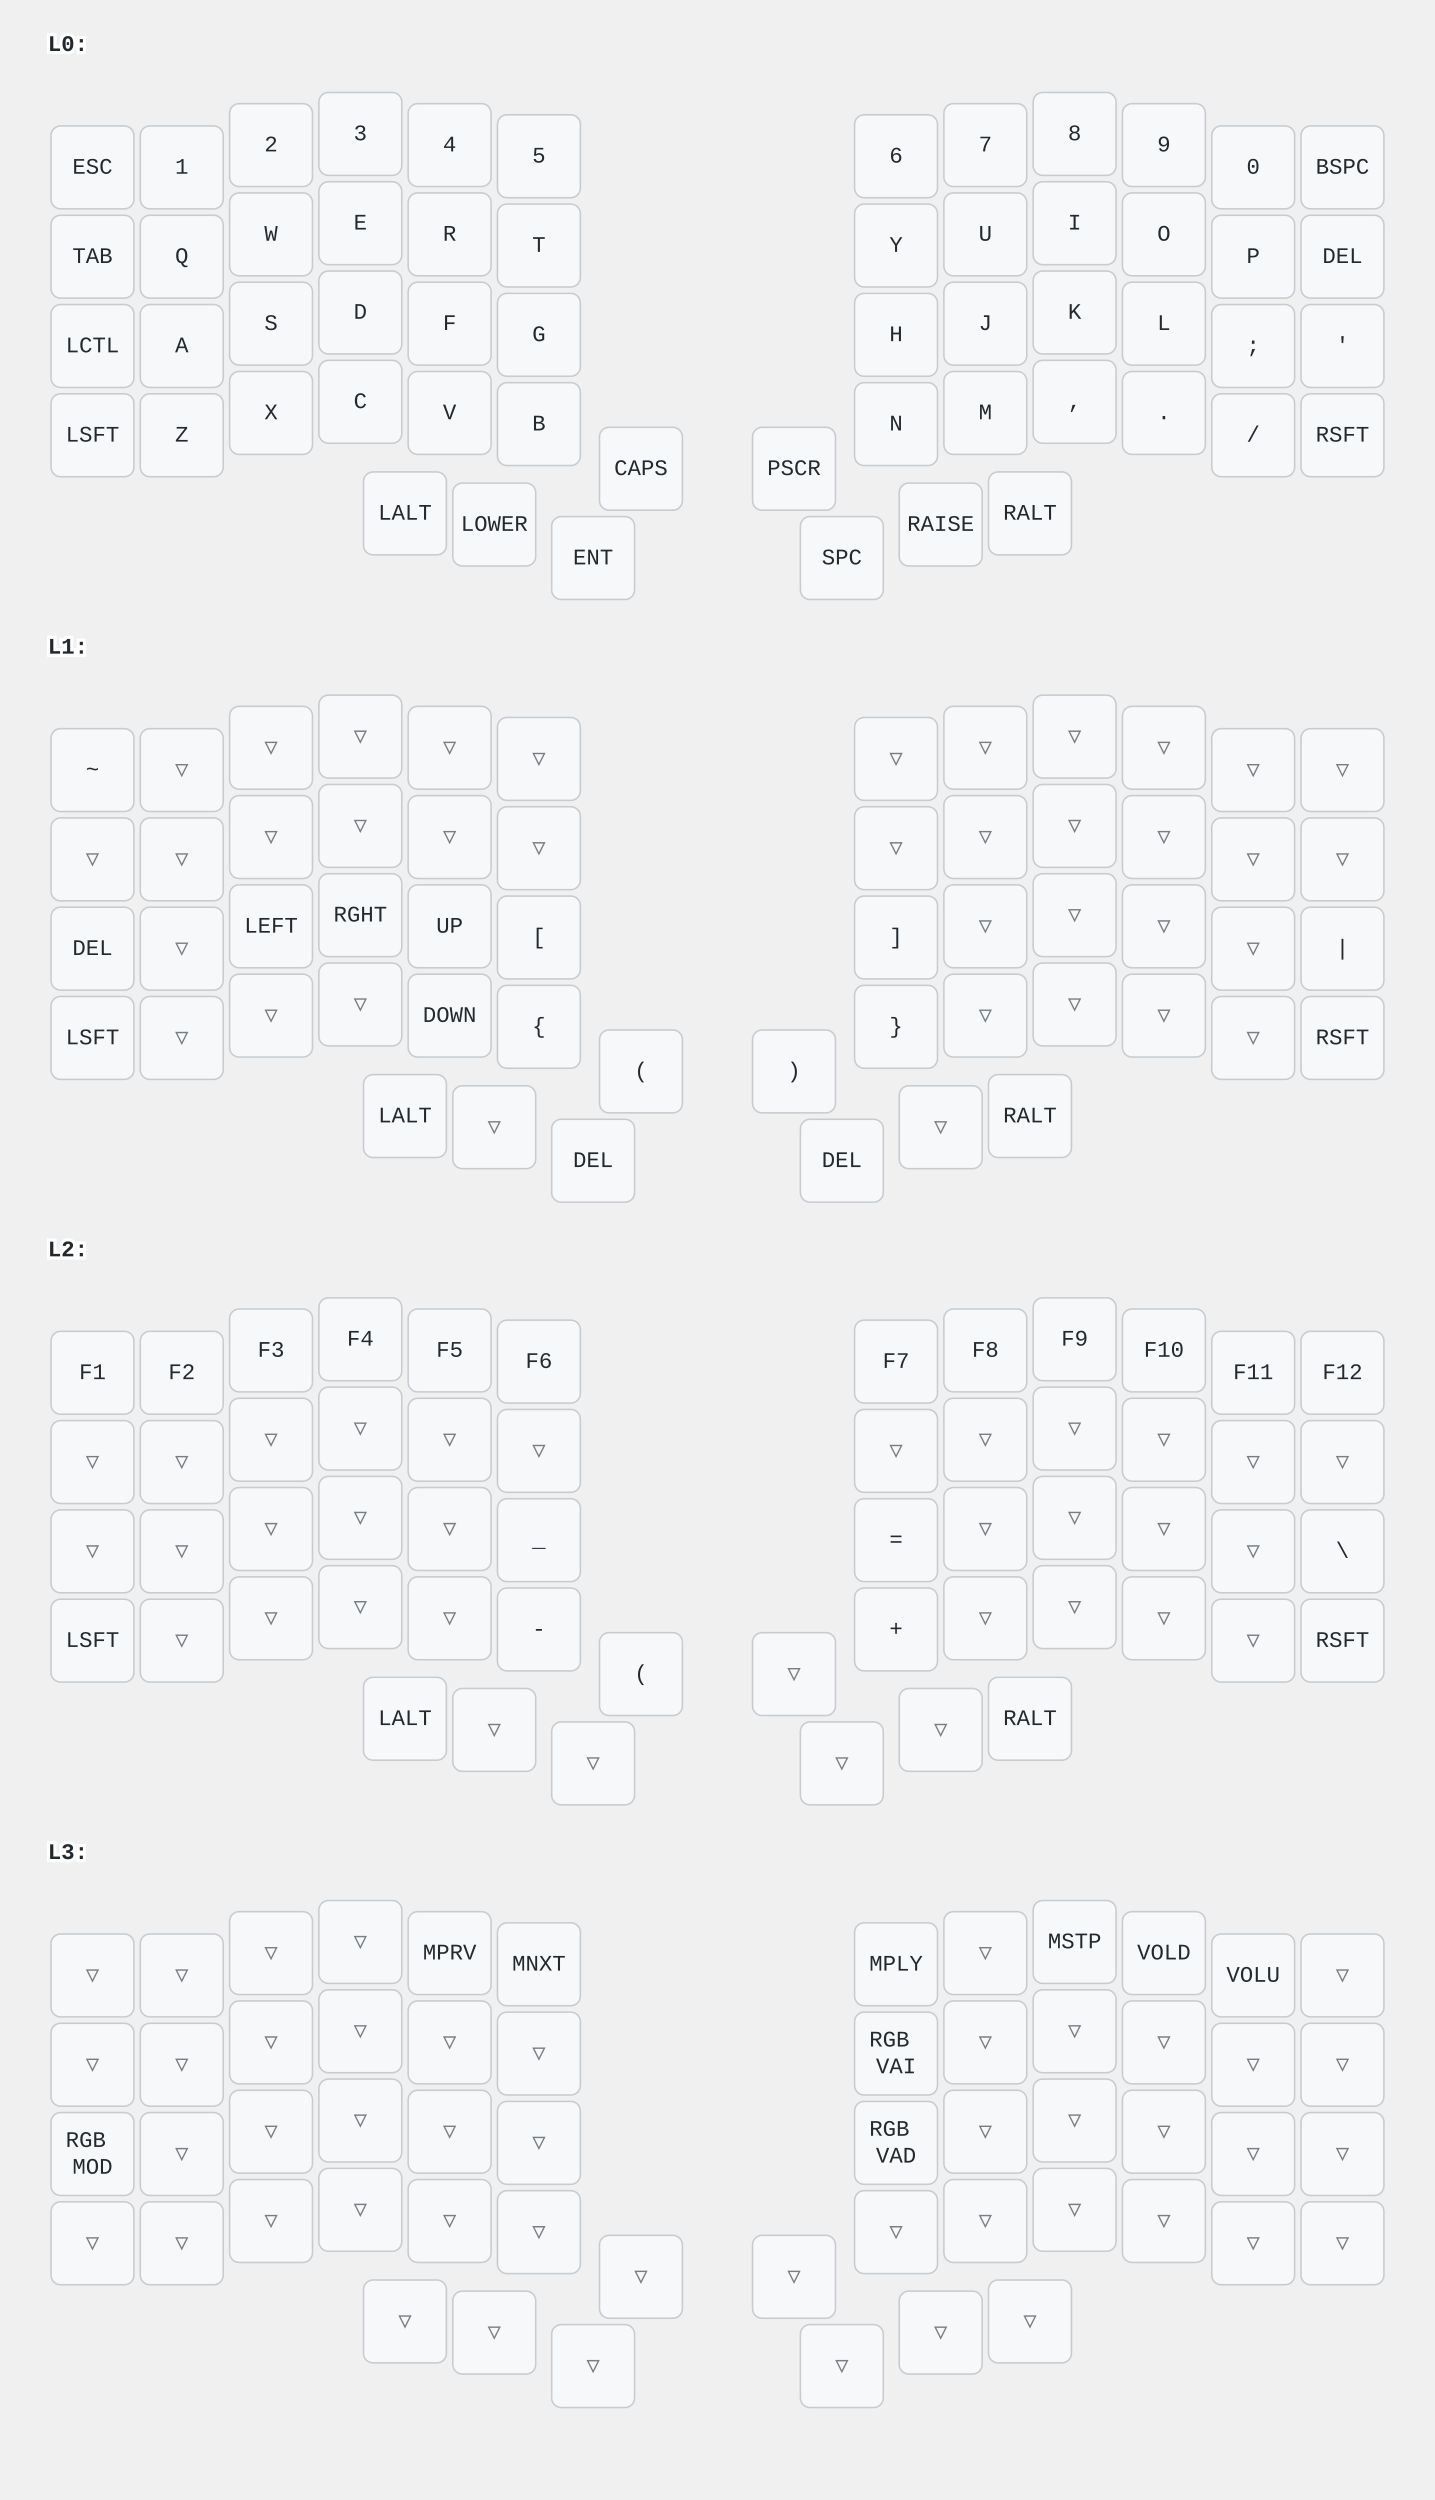
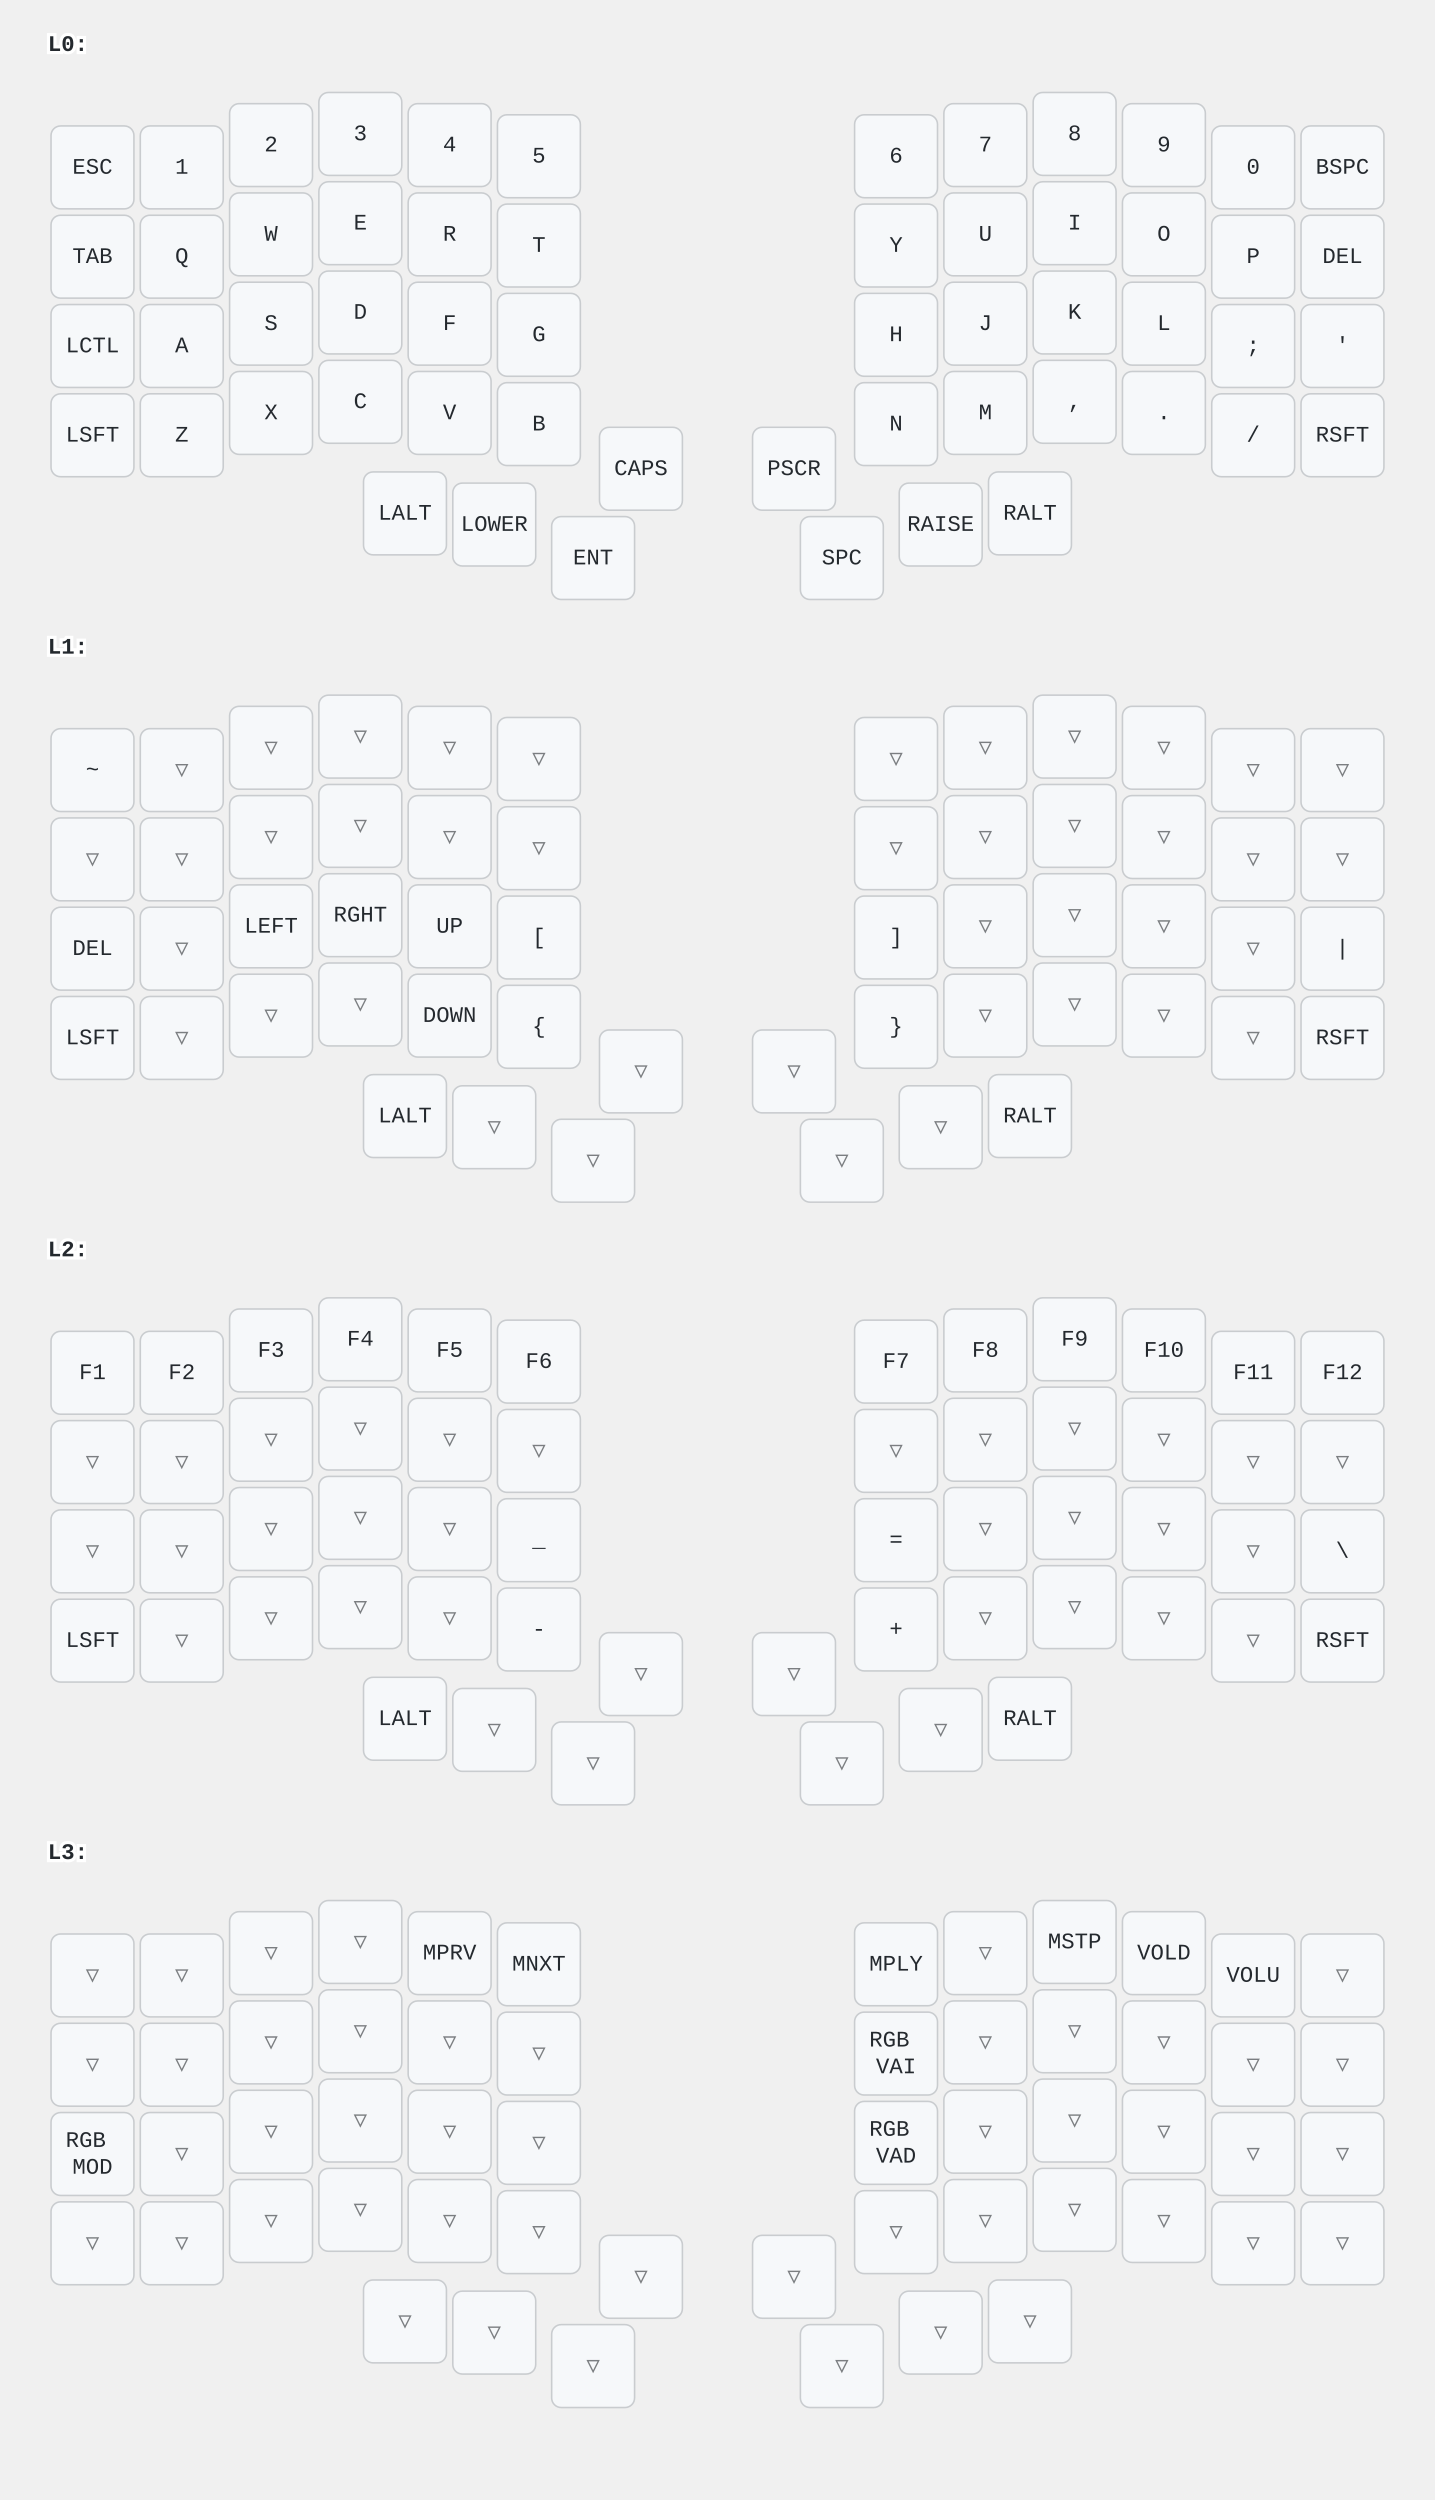
<svg xmlns="http://www.w3.org/2000/svg" width="900" height="1568" viewBox="0 0 900 1568" class="keymap">
  <style>/* inherit to force styles through use tags */
svg path {
    fill: inherit;
}

/* font and background color specifications */
svg.keymap {
    font-family: SFMono-Regular,Consolas,Liberation Mono,Menlo,monospace;
    font-size: 14px;
    font-kerning: normal;
    text-rendering: optimizeLegibility;
    fill: #24292e;
}

/* default key styling */
rect.key {
    fill: #f6f8fa;
}

rect.key, rect.combo {
    stroke: #c9cccf;
    stroke-width: 1;
}

/* default key side styling, only used is draw_key_sides is set */
rect.side {
    filter: brightness(90%);
}

/* color accent for combo boxes */
rect.combo, rect.combo-separate {
    fill: #cdf;
}

/* color accent for held keys */
rect.held, rect.combo.held {
    fill: #fdd;
}

/* color accent for ghost (optional) keys */
rect.ghost, rect.combo.ghost {
    stroke-dasharray: 4, 4;
    stroke-width: 2;
}

text {
    text-anchor: middle;
    dominant-baseline: middle;
}

/* styling for layer labels */
text.label {
    font-weight: bold;
    text-anchor: start;
    stroke: white;
    stroke-width: 4;
    paint-order: stroke;
}

/* styling for optional footer */
text.footer {
    text-anchor: end;
    dominant-baseline: auto;
    stroke: white;
    stroke-width: 4;
    paint-order: stroke;
}

/* styling for combo tap, and key non-tap label text */
text.combo, text.hold, text.shifted, text.left, text.right {
    font-size: 11px;
}

text.hold {
    text-anchor: middle;
    dominant-baseline: auto;
}

text.shifted {
    text-anchor: middle;
    dominant-baseline: hanging;
}

text.left {
    text-anchor: start;
}

text.right {
    text-anchor: end;
}

text.layer-activator {
    text-decoration: underline;
}

/* styling for hold/shifted label text in combo box */
text.combo.hold, text.combo.shifted, text.combo.left, text.combo.right {
    font-size: 8px;
}

/* lighter symbol for transparent keys */
text.trans {
    fill: #7b7e81;
}

/* styling for combo dendrons */
path.combo {
    stroke-width: 1;
    stroke: gray;
    fill: none;
}

/* Start Tabler Icons Cleanup */
/* cannot use height/width with glyphs */
.icon-tabler &gt; path {
    fill: inherit;
    stroke: inherit;
    stroke-width: 2;
}
/* hide tabler's default box */
.icon-tabler &gt; path[stroke="none"][fill="none"] {
    visibility: hidden;
}
/* End Tabler Icons Cleanup */
</style>
  <g transform="translate(30, 0)" class="layer-L0">
    <text x="0" y="28" class="label" id="L0">L0:</text>
    <g transform="translate(0, 56)">
      <g transform="translate(28, 49)" class="key keypos-0">
        <rect rx="6" ry="6" x="-26" y="-26" width="52" height="52" class="key" />
        <text x="0" y="0" class="key tap">ESC</text>
      </g>
      <g transform="translate(84, 49)" class="key keypos-1">
        <rect rx="6" ry="6" x="-26" y="-26" width="52" height="52" class="key" />
        <text x="0" y="0" class="key tap">1</text>
      </g>
      <g transform="translate(140, 35)" class="key keypos-2">
        <rect rx="6" ry="6" x="-26" y="-26" width="52" height="52" class="key" />
        <text x="0" y="0" class="key tap">2</text>
      </g>
      <g transform="translate(196, 28)" class="key keypos-3">
        <rect rx="6" ry="6" x="-26" y="-26" width="52" height="52" class="key" />
        <text x="0" y="0" class="key tap">3</text>
      </g>
      <g transform="translate(252, 35)" class="key keypos-4">
        <rect rx="6" ry="6" x="-26" y="-26" width="52" height="52" class="key" />
        <text x="0" y="0" class="key tap">4</text>
      </g>
      <g transform="translate(308, 42)" class="key keypos-5">
        <rect rx="6" ry="6" x="-26" y="-26" width="52" height="52" class="key" />
        <text x="0" y="0" class="key tap">5</text>
      </g>
      <g transform="translate(532, 42)" class="key keypos-6">
        <rect rx="6" ry="6" x="-26" y="-26" width="52" height="52" class="key" />
        <text x="0" y="0" class="key tap">6</text>
      </g>
      <g transform="translate(588, 35)" class="key keypos-7">
        <rect rx="6" ry="6" x="-26" y="-26" width="52" height="52" class="key" />
        <text x="0" y="0" class="key tap">7</text>
      </g>
      <g transform="translate(644, 28)" class="key keypos-8">
        <rect rx="6" ry="6" x="-26" y="-26" width="52" height="52" class="key" />
        <text x="0" y="0" class="key tap">8</text>
      </g>
      <g transform="translate(700, 35)" class="key keypos-9">
        <rect rx="6" ry="6" x="-26" y="-26" width="52" height="52" class="key" />
        <text x="0" y="0" class="key tap">9</text>
      </g>
      <g transform="translate(756, 49)" class="key keypos-10">
        <rect rx="6" ry="6" x="-26" y="-26" width="52" height="52" class="key" />
        <text x="0" y="0" class="key tap">0</text>
      </g>
      <g transform="translate(812, 49)" class="key keypos-11">
        <rect rx="6" ry="6" x="-26" y="-26" width="52" height="52" class="key" />
        <text x="0" y="0" class="key tap">BSPC</text>
      </g>
      <g transform="translate(28, 105)" class="key keypos-12">
        <rect rx="6" ry="6" x="-26" y="-26" width="52" height="52" class="key" />
        <text x="0" y="0" class="key tap">TAB</text>
      </g>
      <g transform="translate(84, 105)" class="key keypos-13">
        <rect rx="6" ry="6" x="-26" y="-26" width="52" height="52" class="key" />
        <text x="0" y="0" class="key tap">Q</text>
      </g>
      <g transform="translate(140, 91)" class="key keypos-14">
        <rect rx="6" ry="6" x="-26" y="-26" width="52" height="52" class="key" />
        <text x="0" y="0" class="key tap">W</text>
      </g>
      <g transform="translate(196, 84)" class="key keypos-15">
        <rect rx="6" ry="6" x="-26" y="-26" width="52" height="52" class="key" />
        <text x="0" y="0" class="key tap">E</text>
      </g>
      <g transform="translate(252, 91)" class="key keypos-16">
        <rect rx="6" ry="6" x="-26" y="-26" width="52" height="52" class="key" />
        <text x="0" y="0" class="key tap">R</text>
      </g>
      <g transform="translate(308, 98)" class="key keypos-17">
        <rect rx="6" ry="6" x="-26" y="-26" width="52" height="52" class="key" />
        <text x="0" y="0" class="key tap">T</text>
      </g>
      <g transform="translate(532, 98)" class="key keypos-18">
        <rect rx="6" ry="6" x="-26" y="-26" width="52" height="52" class="key" />
        <text x="0" y="0" class="key tap">Y</text>
      </g>
      <g transform="translate(588, 91)" class="key keypos-19">
        <rect rx="6" ry="6" x="-26" y="-26" width="52" height="52" class="key" />
        <text x="0" y="0" class="key tap">U</text>
      </g>
      <g transform="translate(644, 84)" class="key keypos-20">
        <rect rx="6" ry="6" x="-26" y="-26" width="52" height="52" class="key" />
        <text x="0" y="0" class="key tap">I</text>
      </g>
      <g transform="translate(700, 91)" class="key keypos-21">
        <rect rx="6" ry="6" x="-26" y="-26" width="52" height="52" class="key" />
        <text x="0" y="0" class="key tap">O</text>
      </g>
      <g transform="translate(756, 105)" class="key keypos-22">
        <rect rx="6" ry="6" x="-26" y="-26" width="52" height="52" class="key" />
        <text x="0" y="0" class="key tap">P</text>
      </g>
      <g transform="translate(812, 105)" class="key keypos-23">
        <rect rx="6" ry="6" x="-26" y="-26" width="52" height="52" class="key" />
        <text x="0" y="0" class="key tap">DEL</text>
      </g>
      <g transform="translate(28, 161)" class="key keypos-24">
        <rect rx="6" ry="6" x="-26" y="-26" width="52" height="52" class="key" />
        <text x="0" y="0" class="key tap">LCTL</text>
      </g>
      <g transform="translate(84, 161)" class="key keypos-25">
        <rect rx="6" ry="6" x="-26" y="-26" width="52" height="52" class="key" />
        <text x="0" y="0" class="key tap">A</text>
      </g>
      <g transform="translate(140, 147)" class="key keypos-26">
        <rect rx="6" ry="6" x="-26" y="-26" width="52" height="52" class="key" />
        <text x="0" y="0" class="key tap">S</text>
      </g>
      <g transform="translate(196, 140)" class="key keypos-27">
        <rect rx="6" ry="6" x="-26" y="-26" width="52" height="52" class="key" />
        <text x="0" y="0" class="key tap">D</text>
      </g>
      <g transform="translate(252, 147)" class="key keypos-28">
        <rect rx="6" ry="6" x="-26" y="-26" width="52" height="52" class="key" />
        <text x="0" y="0" class="key tap">F</text>
      </g>
      <g transform="translate(308, 154)" class="key keypos-29">
        <rect rx="6" ry="6" x="-26" y="-26" width="52" height="52" class="key" />
        <text x="0" y="0" class="key tap">G</text>
      </g>
      <g transform="translate(532, 154)" class="key keypos-30">
        <rect rx="6" ry="6" x="-26" y="-26" width="52" height="52" class="key" />
        <text x="0" y="0" class="key tap">H</text>
      </g>
      <g transform="translate(588, 147)" class="key keypos-31">
        <rect rx="6" ry="6" x="-26" y="-26" width="52" height="52" class="key" />
        <text x="0" y="0" class="key tap">J</text>
      </g>
      <g transform="translate(644, 140)" class="key keypos-32">
        <rect rx="6" ry="6" x="-26" y="-26" width="52" height="52" class="key" />
        <text x="0" y="0" class="key tap">K</text>
      </g>
      <g transform="translate(700, 147)" class="key keypos-33">
        <rect rx="6" ry="6" x="-26" y="-26" width="52" height="52" class="key" />
        <text x="0" y="0" class="key tap">L</text>
      </g>
      <g transform="translate(756, 161)" class="key keypos-34">
        <rect rx="6" ry="6" x="-26" y="-26" width="52" height="52" class="key" />
        <text x="0" y="0" class="key tap">;</text>
      </g>
      <g transform="translate(812, 161)" class="key keypos-35">
        <rect rx="6" ry="6" x="-26" y="-26" width="52" height="52" class="key" />
        <text x="0" y="0" class="key tap">'</text>
      </g>
      <g transform="translate(28, 217)" class="key keypos-36">
        <rect rx="6" ry="6" x="-26" y="-26" width="52" height="52" class="key" />
        <text x="0" y="0" class="key tap">LSFT</text>
      </g>
      <g transform="translate(84, 217)" class="key keypos-37">
        <rect rx="6" ry="6" x="-26" y="-26" width="52" height="52" class="key" />
        <text x="0" y="0" class="key tap">Z</text>
      </g>
      <g transform="translate(140, 203)" class="key keypos-38">
        <rect rx="6" ry="6" x="-26" y="-26" width="52" height="52" class="key" />
        <text x="0" y="0" class="key tap">X</text>
      </g>
      <g transform="translate(196, 196)" class="key keypos-39">
        <rect rx="6" ry="6" x="-26" y="-26" width="52" height="52" class="key" />
        <text x="0" y="0" class="key tap">C</text>
      </g>
      <g transform="translate(252, 203)" class="key keypos-40">
        <rect rx="6" ry="6" x="-26" y="-26" width="52" height="52" class="key" />
        <text x="0" y="0" class="key tap">V</text>
      </g>
      <g transform="translate(308, 210)" class="key keypos-41">
        <rect rx="6" ry="6" x="-26" y="-26" width="52" height="52" class="key" />
        <text x="0" y="0" class="key tap">B</text>
      </g>
      <g transform="translate(372, 238)" class="key keypos-42">
        <rect rx="6" ry="6" x="-26" y="-26" width="52" height="52" class="key" />
        <text x="0" y="0" class="key tap">CAPS</text>
      </g>
      <g transform="translate(468, 238)" class="key keypos-43">
        <rect rx="6" ry="6" x="-26" y="-26" width="52" height="52" class="key" />
        <text x="0" y="0" class="key tap">PSCR</text>
      </g>
      <g transform="translate(532, 210)" class="key keypos-44">
        <rect rx="6" ry="6" x="-26" y="-26" width="52" height="52" class="key" />
        <text x="0" y="0" class="key tap">N</text>
      </g>
      <g transform="translate(588, 203)" class="key keypos-45">
        <rect rx="6" ry="6" x="-26" y="-26" width="52" height="52" class="key" />
        <text x="0" y="0" class="key tap">M</text>
      </g>
      <g transform="translate(644, 196)" class="key keypos-46">
        <rect rx="6" ry="6" x="-26" y="-26" width="52" height="52" class="key" />
        <text x="0" y="0" class="key tap">,</text>
      </g>
      <g transform="translate(700, 203)" class="key keypos-47">
        <rect rx="6" ry="6" x="-26" y="-26" width="52" height="52" class="key" />
        <text x="0" y="0" class="key tap">.</text>
      </g>
      <g transform="translate(756, 217)" class="key keypos-48">
        <rect rx="6" ry="6" x="-26" y="-26" width="52" height="52" class="key" />
        <text x="0" y="0" class="key tap">/</text>
      </g>
      <g transform="translate(812, 217)" class="key keypos-49">
        <rect rx="6" ry="6" x="-26" y="-26" width="52" height="52" class="key" />
        <text x="0" y="0" class="key tap">RSFT</text>
      </g>
      <g transform="translate(224, 266)" class="key keypos-50">
        <rect rx="6" ry="6" x="-26" y="-26" width="52" height="52" class="key" />
        <text x="0" y="0" class="key tap">LALT</text>
      </g>
      <g transform="translate(280, 273)" class="key keypos-51">
        <rect rx="6" ry="6" x="-26" y="-26" width="52" height="52" class="key" />
        <text x="0" y="0" class="key tap">LOWER</text>
      </g>
      <g transform="translate(342, 294)" class="key keypos-52">
        <rect rx="6" ry="6" x="-26" y="-26" width="52" height="52" class="key" />
        <text x="0" y="0" class="key tap">ENT</text>
      </g>
      <g transform="translate(498, 294)" class="key keypos-53">
        <rect rx="6" ry="6" x="-26" y="-26" width="52" height="52" class="key" />
        <text x="0" y="0" class="key tap">SPC</text>
      </g>
      <g transform="translate(560, 273)" class="key keypos-54">
        <rect rx="6" ry="6" x="-26" y="-26" width="52" height="52" class="key" />
        <text x="0" y="0" class="key tap">RAISE</text>
      </g>
      <g transform="translate(616, 266)" class="key keypos-55">
        <rect rx="6" ry="6" x="-26" y="-26" width="52" height="52" class="key" />
        <text x="0" y="0" class="key tap">RALT</text>
      </g>
    </g>
  </g>
  <g transform="translate(30, 378)" class="layer-L1">
    <text x="0" y="28" class="label" id="L1">L1:</text>
    <g transform="translate(0, 56)">
      <g transform="translate(28, 49)" class="key keypos-0">
        <rect rx="6" ry="6" x="-26" y="-26" width="52" height="52" class="key" />
        <text x="0" y="0" class="key tap">~</text>
      </g>
      <g transform="translate(84, 49)" class="key trans keypos-1">
        <rect rx="6" ry="6" x="-26" y="-26" width="52" height="52" class="key trans" />
        <text x="0" y="0" class="key trans tap">▽</text>
      </g>
      <g transform="translate(140, 35)" class="key trans keypos-2">
        <rect rx="6" ry="6" x="-26" y="-26" width="52" height="52" class="key trans" />
        <text x="0" y="0" class="key trans tap">▽</text>
      </g>
      <g transform="translate(196, 28)" class="key trans keypos-3">
        <rect rx="6" ry="6" x="-26" y="-26" width="52" height="52" class="key trans" />
        <text x="0" y="0" class="key trans tap">▽</text>
      </g>
      <g transform="translate(252, 35)" class="key trans keypos-4">
        <rect rx="6" ry="6" x="-26" y="-26" width="52" height="52" class="key trans" />
        <text x="0" y="0" class="key trans tap">▽</text>
      </g>
      <g transform="translate(308, 42)" class="key trans keypos-5">
        <rect rx="6" ry="6" x="-26" y="-26" width="52" height="52" class="key trans" />
        <text x="0" y="0" class="key trans tap">▽</text>
      </g>
      <g transform="translate(532, 42)" class="key trans keypos-6">
        <rect rx="6" ry="6" x="-26" y="-26" width="52" height="52" class="key trans" />
        <text x="0" y="0" class="key trans tap">▽</text>
      </g>
      <g transform="translate(588, 35)" class="key trans keypos-7">
        <rect rx="6" ry="6" x="-26" y="-26" width="52" height="52" class="key trans" />
        <text x="0" y="0" class="key trans tap">▽</text>
      </g>
      <g transform="translate(644, 28)" class="key trans keypos-8">
        <rect rx="6" ry="6" x="-26" y="-26" width="52" height="52" class="key trans" />
        <text x="0" y="0" class="key trans tap">▽</text>
      </g>
      <g transform="translate(700, 35)" class="key trans keypos-9">
        <rect rx="6" ry="6" x="-26" y="-26" width="52" height="52" class="key trans" />
        <text x="0" y="0" class="key trans tap">▽</text>
      </g>
      <g transform="translate(756, 49)" class="key trans keypos-10">
        <rect rx="6" ry="6" x="-26" y="-26" width="52" height="52" class="key trans" />
        <text x="0" y="0" class="key trans tap">▽</text>
      </g>
      <g transform="translate(812, 49)" class="key trans keypos-11">
        <rect rx="6" ry="6" x="-26" y="-26" width="52" height="52" class="key trans" />
        <text x="0" y="0" class="key trans tap">▽</text>
      </g>
      <g transform="translate(28, 105)" class="key trans keypos-12">
        <rect rx="6" ry="6" x="-26" y="-26" width="52" height="52" class="key trans" />
        <text x="0" y="0" class="key trans tap">▽</text>
      </g>
      <g transform="translate(84, 105)" class="key trans keypos-13">
        <rect rx="6" ry="6" x="-26" y="-26" width="52" height="52" class="key trans" />
        <text x="0" y="0" class="key trans tap">▽</text>
      </g>
      <g transform="translate(140, 91)" class="key trans keypos-14">
        <rect rx="6" ry="6" x="-26" y="-26" width="52" height="52" class="key trans" />
        <text x="0" y="0" class="key trans tap">▽</text>
      </g>
      <g transform="translate(196, 84)" class="key trans keypos-15">
        <rect rx="6" ry="6" x="-26" y="-26" width="52" height="52" class="key trans" />
        <text x="0" y="0" class="key trans tap">▽</text>
      </g>
      <g transform="translate(252, 91)" class="key trans keypos-16">
        <rect rx="6" ry="6" x="-26" y="-26" width="52" height="52" class="key trans" />
        <text x="0" y="0" class="key trans tap">▽</text>
      </g>
      <g transform="translate(308, 98)" class="key trans keypos-17">
        <rect rx="6" ry="6" x="-26" y="-26" width="52" height="52" class="key trans" />
        <text x="0" y="0" class="key trans tap">▽</text>
      </g>
      <g transform="translate(532, 98)" class="key trans keypos-18">
        <rect rx="6" ry="6" x="-26" y="-26" width="52" height="52" class="key trans" />
        <text x="0" y="0" class="key trans tap">▽</text>
      </g>
      <g transform="translate(588, 91)" class="key trans keypos-19">
        <rect rx="6" ry="6" x="-26" y="-26" width="52" height="52" class="key trans" />
        <text x="0" y="0" class="key trans tap">▽</text>
      </g>
      <g transform="translate(644, 84)" class="key trans keypos-20">
        <rect rx="6" ry="6" x="-26" y="-26" width="52" height="52" class="key trans" />
        <text x="0" y="0" class="key trans tap">▽</text>
      </g>
      <g transform="translate(700, 91)" class="key trans keypos-21">
        <rect rx="6" ry="6" x="-26" y="-26" width="52" height="52" class="key trans" />
        <text x="0" y="0" class="key trans tap">▽</text>
      </g>
      <g transform="translate(756, 105)" class="key trans keypos-22">
        <rect rx="6" ry="6" x="-26" y="-26" width="52" height="52" class="key trans" />
        <text x="0" y="0" class="key trans tap">▽</text>
      </g>
      <g transform="translate(812, 105)" class="key trans keypos-23">
        <rect rx="6" ry="6" x="-26" y="-26" width="52" height="52" class="key trans" />
        <text x="0" y="0" class="key trans tap">▽</text>
      </g>
      <g transform="translate(28, 161)" class="key keypos-24">
        <rect rx="6" ry="6" x="-26" y="-26" width="52" height="52" class="key" />
        <text x="0" y="0" class="key tap">DEL</text>
      </g>
      <g transform="translate(84, 161)" class="key trans keypos-25">
        <rect rx="6" ry="6" x="-26" y="-26" width="52" height="52" class="key trans" />
        <text x="0" y="0" class="key trans tap">▽</text>
      </g>
      <g transform="translate(140, 147)" class="key keypos-26">
        <rect rx="6" ry="6" x="-26" y="-26" width="52" height="52" class="key" />
        <text x="0" y="0" class="key tap">LEFT</text>
      </g>
      <g transform="translate(196, 140)" class="key keypos-27">
        <rect rx="6" ry="6" x="-26" y="-26" width="52" height="52" class="key" />
        <text x="0" y="0" class="key tap">RGHT</text>
      </g>
      <g transform="translate(252, 147)" class="key keypos-28">
        <rect rx="6" ry="6" x="-26" y="-26" width="52" height="52" class="key" />
        <text x="0" y="0" class="key tap">UP</text>
      </g>
      <g transform="translate(308, 154)" class="key keypos-29">
        <rect rx="6" ry="6" x="-26" y="-26" width="52" height="52" class="key" />
        <text x="0" y="0" class="key tap">[</text>
      </g>
      <g transform="translate(532, 154)" class="key keypos-30">
        <rect rx="6" ry="6" x="-26" y="-26" width="52" height="52" class="key" />
        <text x="0" y="0" class="key tap">]</text>
      </g>
      <g transform="translate(588, 147)" class="key trans keypos-31">
        <rect rx="6" ry="6" x="-26" y="-26" width="52" height="52" class="key trans" />
        <text x="0" y="0" class="key trans tap">▽</text>
      </g>
      <g transform="translate(644, 140)" class="key trans keypos-32">
        <rect rx="6" ry="6" x="-26" y="-26" width="52" height="52" class="key trans" />
        <text x="0" y="0" class="key trans tap">▽</text>
      </g>
      <g transform="translate(700, 147)" class="key trans keypos-33">
        <rect rx="6" ry="6" x="-26" y="-26" width="52" height="52" class="key trans" />
        <text x="0" y="0" class="key trans tap">▽</text>
      </g>
      <g transform="translate(756, 161)" class="key trans keypos-34">
        <rect rx="6" ry="6" x="-26" y="-26" width="52" height="52" class="key trans" />
        <text x="0" y="0" class="key trans tap">▽</text>
      </g>
      <g transform="translate(812, 161)" class="key keypos-35">
        <rect rx="6" ry="6" x="-26" y="-26" width="52" height="52" class="key" />
        <text x="0" y="0" class="key tap">|</text>
      </g>
      <g transform="translate(28, 217)" class="key keypos-36">
        <rect rx="6" ry="6" x="-26" y="-26" width="52" height="52" class="key" />
        <text x="0" y="0" class="key tap">LSFT</text>
      </g>
      <g transform="translate(84, 217)" class="key trans keypos-37">
        <rect rx="6" ry="6" x="-26" y="-26" width="52" height="52" class="key trans" />
        <text x="0" y="0" class="key trans tap">▽</text>
      </g>
      <g transform="translate(140, 203)" class="key trans keypos-38">
        <rect rx="6" ry="6" x="-26" y="-26" width="52" height="52" class="key trans" />
        <text x="0" y="0" class="key trans tap">▽</text>
      </g>
      <g transform="translate(196, 196)" class="key trans keypos-39">
        <rect rx="6" ry="6" x="-26" y="-26" width="52" height="52" class="key trans" />
        <text x="0" y="0" class="key trans tap">▽</text>
      </g>
      <g transform="translate(252, 203)" class="key keypos-40">
        <rect rx="6" ry="6" x="-26" y="-26" width="52" height="52" class="key" />
        <text x="0" y="0" class="key tap">DOWN</text>
      </g>
      <g transform="translate(308, 210)" class="key keypos-41">
        <rect rx="6" ry="6" x="-26" y="-26" width="52" height="52" class="key" />
        <text x="0" y="0" class="key tap">{</text>
      </g>
-       <g transform="translate(372, 238)" class="key keypos-42">
-         <rect rx="6" ry="6" x="-26" y="-26" width="52" height="52" class="key" />
-         <text x="0" y="0" class="key tap">(</text>
-       </g>
-       <g transform="translate(468, 238)" class="key keypos-43">
-         <rect rx="6" ry="6" x="-26" y="-26" width="52" height="52" class="key" />
-         <text x="0" y="0" class="key tap">)</text>
+       <g transform="translate(372, 238)" class="key trans keypos-42">
+         <rect rx="6" ry="6" x="-26" y="-26" width="52" height="52" class="key trans" />
+         <text x="0" y="0" class="key trans tap">▽</text>
+       </g>
+       <g transform="translate(468, 238)" class="key trans keypos-43">
+         <rect rx="6" ry="6" x="-26" y="-26" width="52" height="52" class="key trans" />
+         <text x="0" y="0" class="key trans tap">▽</text>
      </g>
      <g transform="translate(532, 210)" class="key keypos-44">
        <rect rx="6" ry="6" x="-26" y="-26" width="52" height="52" class="key" />
        <text x="0" y="0" class="key tap">}</text>
      </g>
      <g transform="translate(588, 203)" class="key trans keypos-45">
        <rect rx="6" ry="6" x="-26" y="-26" width="52" height="52" class="key trans" />
        <text x="0" y="0" class="key trans tap">▽</text>
      </g>
      <g transform="translate(644, 196)" class="key trans keypos-46">
        <rect rx="6" ry="6" x="-26" y="-26" width="52" height="52" class="key trans" />
        <text x="0" y="0" class="key trans tap">▽</text>
      </g>
      <g transform="translate(700, 203)" class="key trans keypos-47">
        <rect rx="6" ry="6" x="-26" y="-26" width="52" height="52" class="key trans" />
        <text x="0" y="0" class="key trans tap">▽</text>
      </g>
      <g transform="translate(756, 217)" class="key trans keypos-48">
        <rect rx="6" ry="6" x="-26" y="-26" width="52" height="52" class="key trans" />
        <text x="0" y="0" class="key trans tap">▽</text>
      </g>
      <g transform="translate(812, 217)" class="key keypos-49">
        <rect rx="6" ry="6" x="-26" y="-26" width="52" height="52" class="key" />
        <text x="0" y="0" class="key tap">RSFT</text>
      </g>
      <g transform="translate(224, 266)" class="key keypos-50">
        <rect rx="6" ry="6" x="-26" y="-26" width="52" height="52" class="key" />
        <text x="0" y="0" class="key tap">LALT</text>
      </g>
      <g transform="translate(280, 273)" class="key trans keypos-51">
        <rect rx="6" ry="6" x="-26" y="-26" width="52" height="52" class="key trans" />
        <text x="0" y="0" class="key trans tap">▽</text>
      </g>
-       <g transform="translate(342, 294)" class="key keypos-52">
-         <rect rx="6" ry="6" x="-26" y="-26" width="52" height="52" class="key" />
-         <text x="0" y="0" class="key tap">DEL</text>
-       </g>
-       <g transform="translate(498, 294)" class="key keypos-53">
-         <rect rx="6" ry="6" x="-26" y="-26" width="52" height="52" class="key" />
-         <text x="0" y="0" class="key tap">DEL</text>
+       <g transform="translate(342, 294)" class="key trans keypos-52">
+         <rect rx="6" ry="6" x="-26" y="-26" width="52" height="52" class="key trans" />
+         <text x="0" y="0" class="key trans tap">▽</text>
+       </g>
+       <g transform="translate(498, 294)" class="key trans keypos-53">
+         <rect rx="6" ry="6" x="-26" y="-26" width="52" height="52" class="key trans" />
+         <text x="0" y="0" class="key trans tap">▽</text>
      </g>
      <g transform="translate(560, 273)" class="key trans keypos-54">
        <rect rx="6" ry="6" x="-26" y="-26" width="52" height="52" class="key trans" />
        <text x="0" y="0" class="key trans tap">▽</text>
      </g>
      <g transform="translate(616, 266)" class="key keypos-55">
        <rect rx="6" ry="6" x="-26" y="-26" width="52" height="52" class="key" />
        <text x="0" y="0" class="key tap">RALT</text>
      </g>
    </g>
  </g>
  <g transform="translate(30, 756)" class="layer-L2">
    <text x="0" y="28" class="label" id="L2">L2:</text>
    <g transform="translate(0, 56)">
      <g transform="translate(28, 49)" class="key keypos-0">
        <rect rx="6" ry="6" x="-26" y="-26" width="52" height="52" class="key" />
        <text x="0" y="0" class="key tap">F1</text>
      </g>
      <g transform="translate(84, 49)" class="key keypos-1">
        <rect rx="6" ry="6" x="-26" y="-26" width="52" height="52" class="key" />
        <text x="0" y="0" class="key tap">F2</text>
      </g>
      <g transform="translate(140, 35)" class="key keypos-2">
        <rect rx="6" ry="6" x="-26" y="-26" width="52" height="52" class="key" />
        <text x="0" y="0" class="key tap">F3</text>
      </g>
      <g transform="translate(196, 28)" class="key keypos-3">
        <rect rx="6" ry="6" x="-26" y="-26" width="52" height="52" class="key" />
        <text x="0" y="0" class="key tap">F4</text>
      </g>
      <g transform="translate(252, 35)" class="key keypos-4">
        <rect rx="6" ry="6" x="-26" y="-26" width="52" height="52" class="key" />
        <text x="0" y="0" class="key tap">F5</text>
      </g>
      <g transform="translate(308, 42)" class="key keypos-5">
        <rect rx="6" ry="6" x="-26" y="-26" width="52" height="52" class="key" />
        <text x="0" y="0" class="key tap">F6</text>
      </g>
      <g transform="translate(532, 42)" class="key keypos-6">
        <rect rx="6" ry="6" x="-26" y="-26" width="52" height="52" class="key" />
        <text x="0" y="0" class="key tap">F7</text>
      </g>
      <g transform="translate(588, 35)" class="key keypos-7">
        <rect rx="6" ry="6" x="-26" y="-26" width="52" height="52" class="key" />
        <text x="0" y="0" class="key tap">F8</text>
      </g>
      <g transform="translate(644, 28)" class="key keypos-8">
        <rect rx="6" ry="6" x="-26" y="-26" width="52" height="52" class="key" />
        <text x="0" y="0" class="key tap">F9</text>
      </g>
      <g transform="translate(700, 35)" class="key keypos-9">
        <rect rx="6" ry="6" x="-26" y="-26" width="52" height="52" class="key" />
        <text x="0" y="0" class="key tap">F10</text>
      </g>
      <g transform="translate(756, 49)" class="key keypos-10">
        <rect rx="6" ry="6" x="-26" y="-26" width="52" height="52" class="key" />
        <text x="0" y="0" class="key tap">F11</text>
      </g>
      <g transform="translate(812, 49)" class="key keypos-11">
        <rect rx="6" ry="6" x="-26" y="-26" width="52" height="52" class="key" />
        <text x="0" y="0" class="key tap">F12</text>
      </g>
      <g transform="translate(28, 105)" class="key trans keypos-12">
        <rect rx="6" ry="6" x="-26" y="-26" width="52" height="52" class="key trans" />
        <text x="0" y="0" class="key trans tap">▽</text>
      </g>
      <g transform="translate(84, 105)" class="key trans keypos-13">
        <rect rx="6" ry="6" x="-26" y="-26" width="52" height="52" class="key trans" />
        <text x="0" y="0" class="key trans tap">▽</text>
      </g>
      <g transform="translate(140, 91)" class="key trans keypos-14">
        <rect rx="6" ry="6" x="-26" y="-26" width="52" height="52" class="key trans" />
        <text x="0" y="0" class="key trans tap">▽</text>
      </g>
      <g transform="translate(196, 84)" class="key trans keypos-15">
        <rect rx="6" ry="6" x="-26" y="-26" width="52" height="52" class="key trans" />
        <text x="0" y="0" class="key trans tap">▽</text>
      </g>
      <g transform="translate(252, 91)" class="key trans keypos-16">
        <rect rx="6" ry="6" x="-26" y="-26" width="52" height="52" class="key trans" />
        <text x="0" y="0" class="key trans tap">▽</text>
      </g>
      <g transform="translate(308, 98)" class="key trans keypos-17">
        <rect rx="6" ry="6" x="-26" y="-26" width="52" height="52" class="key trans" />
        <text x="0" y="0" class="key trans tap">▽</text>
      </g>
      <g transform="translate(532, 98)" class="key trans keypos-18">
        <rect rx="6" ry="6" x="-26" y="-26" width="52" height="52" class="key trans" />
        <text x="0" y="0" class="key trans tap">▽</text>
      </g>
      <g transform="translate(588, 91)" class="key trans keypos-19">
        <rect rx="6" ry="6" x="-26" y="-26" width="52" height="52" class="key trans" />
        <text x="0" y="0" class="key trans tap">▽</text>
      </g>
      <g transform="translate(644, 84)" class="key trans keypos-20">
        <rect rx="6" ry="6" x="-26" y="-26" width="52" height="52" class="key trans" />
        <text x="0" y="0" class="key trans tap">▽</text>
      </g>
      <g transform="translate(700, 91)" class="key trans keypos-21">
        <rect rx="6" ry="6" x="-26" y="-26" width="52" height="52" class="key trans" />
        <text x="0" y="0" class="key trans tap">▽</text>
      </g>
      <g transform="translate(756, 105)" class="key trans keypos-22">
        <rect rx="6" ry="6" x="-26" y="-26" width="52" height="52" class="key trans" />
        <text x="0" y="0" class="key trans tap">▽</text>
      </g>
      <g transform="translate(812, 105)" class="key trans keypos-23">
        <rect rx="6" ry="6" x="-26" y="-26" width="52" height="52" class="key trans" />
        <text x="0" y="0" class="key trans tap">▽</text>
      </g>
      <g transform="translate(28, 161)" class="key trans keypos-24">
        <rect rx="6" ry="6" x="-26" y="-26" width="52" height="52" class="key trans" />
        <text x="0" y="0" class="key trans tap">▽</text>
      </g>
      <g transform="translate(84, 161)" class="key trans keypos-25">
        <rect rx="6" ry="6" x="-26" y="-26" width="52" height="52" class="key trans" />
        <text x="0" y="0" class="key trans tap">▽</text>
      </g>
      <g transform="translate(140, 147)" class="key trans keypos-26">
        <rect rx="6" ry="6" x="-26" y="-26" width="52" height="52" class="key trans" />
        <text x="0" y="0" class="key trans tap">▽</text>
      </g>
      <g transform="translate(196, 140)" class="key trans keypos-27">
        <rect rx="6" ry="6" x="-26" y="-26" width="52" height="52" class="key trans" />
        <text x="0" y="0" class="key trans tap">▽</text>
      </g>
      <g transform="translate(252, 147)" class="key trans keypos-28">
        <rect rx="6" ry="6" x="-26" y="-26" width="52" height="52" class="key trans" />
        <text x="0" y="0" class="key trans tap">▽</text>
      </g>
      <g transform="translate(308, 154)" class="key keypos-29">
        <rect rx="6" ry="6" x="-26" y="-26" width="52" height="52" class="key" />
        <text x="0" y="0" class="key tap">_</text>
      </g>
      <g transform="translate(532, 154)" class="key keypos-30">
        <rect rx="6" ry="6" x="-26" y="-26" width="52" height="52" class="key" />
        <text x="0" y="0" class="key tap">=</text>
      </g>
      <g transform="translate(588, 147)" class="key trans keypos-31">
        <rect rx="6" ry="6" x="-26" y="-26" width="52" height="52" class="key trans" />
        <text x="0" y="0" class="key trans tap">▽</text>
      </g>
      <g transform="translate(644, 140)" class="key trans keypos-32">
        <rect rx="6" ry="6" x="-26" y="-26" width="52" height="52" class="key trans" />
        <text x="0" y="0" class="key trans tap">▽</text>
      </g>
      <g transform="translate(700, 147)" class="key trans keypos-33">
        <rect rx="6" ry="6" x="-26" y="-26" width="52" height="52" class="key trans" />
        <text x="0" y="0" class="key trans tap">▽</text>
      </g>
      <g transform="translate(756, 161)" class="key trans keypos-34">
        <rect rx="6" ry="6" x="-26" y="-26" width="52" height="52" class="key trans" />
        <text x="0" y="0" class="key trans tap">▽</text>
      </g>
      <g transform="translate(812, 161)" class="key keypos-35">
        <rect rx="6" ry="6" x="-26" y="-26" width="52" height="52" class="key" />
        <text x="0" y="0" class="key tap">\</text>
      </g>
      <g transform="translate(28, 217)" class="key keypos-36">
        <rect rx="6" ry="6" x="-26" y="-26" width="52" height="52" class="key" />
        <text x="0" y="0" class="key tap">LSFT</text>
      </g>
      <g transform="translate(84, 217)" class="key trans keypos-37">
        <rect rx="6" ry="6" x="-26" y="-26" width="52" height="52" class="key trans" />
        <text x="0" y="0" class="key trans tap">▽</text>
      </g>
      <g transform="translate(140, 203)" class="key trans keypos-38">
        <rect rx="6" ry="6" x="-26" y="-26" width="52" height="52" class="key trans" />
        <text x="0" y="0" class="key trans tap">▽</text>
      </g>
      <g transform="translate(196, 196)" class="key trans keypos-39">
        <rect rx="6" ry="6" x="-26" y="-26" width="52" height="52" class="key trans" />
        <text x="0" y="0" class="key trans tap">▽</text>
      </g>
      <g transform="translate(252, 203)" class="key trans keypos-40">
        <rect rx="6" ry="6" x="-26" y="-26" width="52" height="52" class="key trans" />
        <text x="0" y="0" class="key trans tap">▽</text>
      </g>
      <g transform="translate(308, 210)" class="key keypos-41">
        <rect rx="6" ry="6" x="-26" y="-26" width="52" height="52" class="key" />
        <text x="0" y="0" class="key tap">-</text>
      </g>
-       <g transform="translate(372, 238)" class="key keypos-42">
-         <rect rx="6" ry="6" x="-26" y="-26" width="52" height="52" class="key" />
-         <text x="0" y="0" class="key tap">(</text>
+       <g transform="translate(372, 238)" class="key trans keypos-42">
+         <rect rx="6" ry="6" x="-26" y="-26" width="52" height="52" class="key trans" />
+         <text x="0" y="0" class="key trans tap">▽</text>
      </g>
      <g transform="translate(468, 238)" class="key trans keypos-43">
        <rect rx="6" ry="6" x="-26" y="-26" width="52" height="52" class="key trans" />
        <text x="0" y="0" class="key trans tap">▽</text>
      </g>
      <g transform="translate(532, 210)" class="key keypos-44">
        <rect rx="6" ry="6" x="-26" y="-26" width="52" height="52" class="key" />
        <text x="0" y="0" class="key tap">+</text>
      </g>
      <g transform="translate(588, 203)" class="key trans keypos-45">
        <rect rx="6" ry="6" x="-26" y="-26" width="52" height="52" class="key trans" />
        <text x="0" y="0" class="key trans tap">▽</text>
      </g>
      <g transform="translate(644, 196)" class="key trans keypos-46">
        <rect rx="6" ry="6" x="-26" y="-26" width="52" height="52" class="key trans" />
        <text x="0" y="0" class="key trans tap">▽</text>
      </g>
      <g transform="translate(700, 203)" class="key trans keypos-47">
        <rect rx="6" ry="6" x="-26" y="-26" width="52" height="52" class="key trans" />
        <text x="0" y="0" class="key trans tap">▽</text>
      </g>
      <g transform="translate(756, 217)" class="key trans keypos-48">
        <rect rx="6" ry="6" x="-26" y="-26" width="52" height="52" class="key trans" />
        <text x="0" y="0" class="key trans tap">▽</text>
      </g>
      <g transform="translate(812, 217)" class="key keypos-49">
        <rect rx="6" ry="6" x="-26" y="-26" width="52" height="52" class="key" />
        <text x="0" y="0" class="key tap">RSFT</text>
      </g>
      <g transform="translate(224, 266)" class="key keypos-50">
        <rect rx="6" ry="6" x="-26" y="-26" width="52" height="52" class="key" />
        <text x="0" y="0" class="key tap">LALT</text>
      </g>
      <g transform="translate(280, 273)" class="key trans keypos-51">
        <rect rx="6" ry="6" x="-26" y="-26" width="52" height="52" class="key trans" />
        <text x="0" y="0" class="key trans tap">▽</text>
      </g>
      <g transform="translate(342, 294)" class="key trans keypos-52">
        <rect rx="6" ry="6" x="-26" y="-26" width="52" height="52" class="key trans" />
        <text x="0" y="0" class="key trans tap">▽</text>
      </g>
      <g transform="translate(498, 294)" class="key trans keypos-53">
        <rect rx="6" ry="6" x="-26" y="-26" width="52" height="52" class="key trans" />
        <text x="0" y="0" class="key trans tap">▽</text>
      </g>
      <g transform="translate(560, 273)" class="key trans keypos-54">
        <rect rx="6" ry="6" x="-26" y="-26" width="52" height="52" class="key trans" />
        <text x="0" y="0" class="key trans tap">▽</text>
      </g>
      <g transform="translate(616, 266)" class="key keypos-55">
        <rect rx="6" ry="6" x="-26" y="-26" width="52" height="52" class="key" />
        <text x="0" y="0" class="key tap">RALT</text>
      </g>
    </g>
  </g>
  <g transform="translate(30, 1134)" class="layer-L3">
    <text x="0" y="28" class="label" id="L3">L3:</text>
    <g transform="translate(0, 56)">
      <g transform="translate(28, 49)" class="key trans keypos-0">
        <rect rx="6" ry="6" x="-26" y="-26" width="52" height="52" class="key trans" />
        <text x="0" y="0" class="key trans tap">▽</text>
      </g>
      <g transform="translate(84, 49)" class="key trans keypos-1">
        <rect rx="6" ry="6" x="-26" y="-26" width="52" height="52" class="key trans" />
        <text x="0" y="0" class="key trans tap">▽</text>
      </g>
      <g transform="translate(140, 35)" class="key trans keypos-2">
        <rect rx="6" ry="6" x="-26" y="-26" width="52" height="52" class="key trans" />
        <text x="0" y="0" class="key trans tap">▽</text>
      </g>
      <g transform="translate(196, 28)" class="key trans keypos-3">
        <rect rx="6" ry="6" x="-26" y="-26" width="52" height="52" class="key trans" />
        <text x="0" y="0" class="key trans tap">▽</text>
      </g>
      <g transform="translate(252, 35)" class="key keypos-4">
        <rect rx="6" ry="6" x="-26" y="-26" width="52" height="52" class="key" />
        <text x="0" y="0" class="key tap">MPRV</text>
      </g>
      <g transform="translate(308, 42)" class="key keypos-5">
        <rect rx="6" ry="6" x="-26" y="-26" width="52" height="52" class="key" />
        <text x="0" y="0" class="key tap">MNXT</text>
      </g>
      <g transform="translate(532, 42)" class="key keypos-6">
        <rect rx="6" ry="6" x="-26" y="-26" width="52" height="52" class="key" />
        <text x="0" y="0" class="key tap">MPLY</text>
      </g>
      <g transform="translate(588, 35)" class="key trans keypos-7">
        <rect rx="6" ry="6" x="-26" y="-26" width="52" height="52" class="key trans" />
        <text x="0" y="0" class="key trans tap">▽</text>
      </g>
      <g transform="translate(644, 28)" class="key keypos-8">
        <rect rx="6" ry="6" x="-26" y="-26" width="52" height="52" class="key" />
        <text x="0" y="0" class="key tap">MSTP</text>
      </g>
      <g transform="translate(700, 35)" class="key keypos-9">
        <rect rx="6" ry="6" x="-26" y="-26" width="52" height="52" class="key" />
        <text x="0" y="0" class="key tap">VOLD</text>
      </g>
      <g transform="translate(756, 49)" class="key keypos-10">
        <rect rx="6" ry="6" x="-26" y="-26" width="52" height="52" class="key" />
        <text x="0" y="0" class="key tap">VOLU</text>
      </g>
      <g transform="translate(812, 49)" class="key trans keypos-11">
        <rect rx="6" ry="6" x="-26" y="-26" width="52" height="52" class="key trans" />
        <text x="0" y="0" class="key trans tap">▽</text>
      </g>
      <g transform="translate(28, 105)" class="key trans keypos-12">
        <rect rx="6" ry="6" x="-26" y="-26" width="52" height="52" class="key trans" />
        <text x="0" y="0" class="key trans tap">▽</text>
      </g>
      <g transform="translate(84, 105)" class="key trans keypos-13">
        <rect rx="6" ry="6" x="-26" y="-26" width="52" height="52" class="key trans" />
        <text x="0" y="0" class="key trans tap">▽</text>
      </g>
      <g transform="translate(140, 91)" class="key trans keypos-14">
        <rect rx="6" ry="6" x="-26" y="-26" width="52" height="52" class="key trans" />
        <text x="0" y="0" class="key trans tap">▽</text>
      </g>
      <g transform="translate(196, 84)" class="key trans keypos-15">
        <rect rx="6" ry="6" x="-26" y="-26" width="52" height="52" class="key trans" />
        <text x="0" y="0" class="key trans tap">▽</text>
      </g>
      <g transform="translate(252, 91)" class="key trans keypos-16">
        <rect rx="6" ry="6" x="-26" y="-26" width="52" height="52" class="key trans" />
        <text x="0" y="0" class="key trans tap">▽</text>
      </g>
      <g transform="translate(308, 98)" class="key trans keypos-17">
        <rect rx="6" ry="6" x="-26" y="-26" width="52" height="52" class="key trans" />
        <text x="0" y="0" class="key trans tap">▽</text>
      </g>
      <g transform="translate(532, 98)" class="key keypos-18">
        <rect rx="6" ry="6" x="-26" y="-26" width="52" height="52" class="key" />
        <text x="0" y="0" class="key tap">
          <tspan x="0" dy="-0.6em">RGB</tspan>
          <tspan x="0" dy="1.2em">VAI</tspan>
        </text>
      </g>
      <g transform="translate(588, 91)" class="key trans keypos-19">
        <rect rx="6" ry="6" x="-26" y="-26" width="52" height="52" class="key trans" />
        <text x="0" y="0" class="key trans tap">▽</text>
      </g>
      <g transform="translate(644, 84)" class="key trans keypos-20">
        <rect rx="6" ry="6" x="-26" y="-26" width="52" height="52" class="key trans" />
        <text x="0" y="0" class="key trans tap">▽</text>
      </g>
      <g transform="translate(700, 91)" class="key trans keypos-21">
        <rect rx="6" ry="6" x="-26" y="-26" width="52" height="52" class="key trans" />
        <text x="0" y="0" class="key trans tap">▽</text>
      </g>
      <g transform="translate(756, 105)" class="key trans keypos-22">
        <rect rx="6" ry="6" x="-26" y="-26" width="52" height="52" class="key trans" />
        <text x="0" y="0" class="key trans tap">▽</text>
      </g>
      <g transform="translate(812, 105)" class="key trans keypos-23">
        <rect rx="6" ry="6" x="-26" y="-26" width="52" height="52" class="key trans" />
        <text x="0" y="0" class="key trans tap">▽</text>
      </g>
      <g transform="translate(28, 161)" class="key keypos-24">
        <rect rx="6" ry="6" x="-26" y="-26" width="52" height="52" class="key" />
        <text x="0" y="0" class="key tap">
          <tspan x="0" dy="-0.6em">RGB</tspan>
          <tspan x="0" dy="1.2em">MOD</tspan>
        </text>
      </g>
      <g transform="translate(84, 161)" class="key trans keypos-25">
        <rect rx="6" ry="6" x="-26" y="-26" width="52" height="52" class="key trans" />
        <text x="0" y="0" class="key trans tap">▽</text>
      </g>
      <g transform="translate(140, 147)" class="key trans keypos-26">
        <rect rx="6" ry="6" x="-26" y="-26" width="52" height="52" class="key trans" />
        <text x="0" y="0" class="key trans tap">▽</text>
      </g>
      <g transform="translate(196, 140)" class="key trans keypos-27">
        <rect rx="6" ry="6" x="-26" y="-26" width="52" height="52" class="key trans" />
        <text x="0" y="0" class="key trans tap">▽</text>
      </g>
      <g transform="translate(252, 147)" class="key trans keypos-28">
        <rect rx="6" ry="6" x="-26" y="-26" width="52" height="52" class="key trans" />
        <text x="0" y="0" class="key trans tap">▽</text>
      </g>
      <g transform="translate(308, 154)" class="key trans keypos-29">
        <rect rx="6" ry="6" x="-26" y="-26" width="52" height="52" class="key trans" />
        <text x="0" y="0" class="key trans tap">▽</text>
      </g>
      <g transform="translate(532, 154)" class="key keypos-30">
        <rect rx="6" ry="6" x="-26" y="-26" width="52" height="52" class="key" />
        <text x="0" y="0" class="key tap">
          <tspan x="0" dy="-0.6em">RGB</tspan>
          <tspan x="0" dy="1.2em">VAD</tspan>
        </text>
      </g>
      <g transform="translate(588, 147)" class="key trans keypos-31">
        <rect rx="6" ry="6" x="-26" y="-26" width="52" height="52" class="key trans" />
        <text x="0" y="0" class="key trans tap">▽</text>
      </g>
      <g transform="translate(644, 140)" class="key trans keypos-32">
        <rect rx="6" ry="6" x="-26" y="-26" width="52" height="52" class="key trans" />
        <text x="0" y="0" class="key trans tap">▽</text>
      </g>
      <g transform="translate(700, 147)" class="key trans keypos-33">
        <rect rx="6" ry="6" x="-26" y="-26" width="52" height="52" class="key trans" />
        <text x="0" y="0" class="key trans tap">▽</text>
      </g>
      <g transform="translate(756, 161)" class="key trans keypos-34">
        <rect rx="6" ry="6" x="-26" y="-26" width="52" height="52" class="key trans" />
        <text x="0" y="0" class="key trans tap">▽</text>
      </g>
      <g transform="translate(812, 161)" class="key trans keypos-35">
        <rect rx="6" ry="6" x="-26" y="-26" width="52" height="52" class="key trans" />
        <text x="0" y="0" class="key trans tap">▽</text>
      </g>
      <g transform="translate(28, 217)" class="key trans keypos-36">
        <rect rx="6" ry="6" x="-26" y="-26" width="52" height="52" class="key trans" />
        <text x="0" y="0" class="key trans tap">▽</text>
      </g>
      <g transform="translate(84, 217)" class="key trans keypos-37">
        <rect rx="6" ry="6" x="-26" y="-26" width="52" height="52" class="key trans" />
        <text x="0" y="0" class="key trans tap">▽</text>
      </g>
      <g transform="translate(140, 203)" class="key trans keypos-38">
        <rect rx="6" ry="6" x="-26" y="-26" width="52" height="52" class="key trans" />
        <text x="0" y="0" class="key trans tap">▽</text>
      </g>
      <g transform="translate(196, 196)" class="key trans keypos-39">
        <rect rx="6" ry="6" x="-26" y="-26" width="52" height="52" class="key trans" />
        <text x="0" y="0" class="key trans tap">▽</text>
      </g>
      <g transform="translate(252, 203)" class="key trans keypos-40">
        <rect rx="6" ry="6" x="-26" y="-26" width="52" height="52" class="key trans" />
        <text x="0" y="0" class="key trans tap">▽</text>
      </g>
      <g transform="translate(308, 210)" class="key trans keypos-41">
        <rect rx="6" ry="6" x="-26" y="-26" width="52" height="52" class="key trans" />
        <text x="0" y="0" class="key trans tap">▽</text>
      </g>
      <g transform="translate(372, 238)" class="key trans keypos-42">
        <rect rx="6" ry="6" x="-26" y="-26" width="52" height="52" class="key trans" />
        <text x="0" y="0" class="key trans tap">▽</text>
      </g>
      <g transform="translate(468, 238)" class="key trans keypos-43">
        <rect rx="6" ry="6" x="-26" y="-26" width="52" height="52" class="key trans" />
        <text x="0" y="0" class="key trans tap">▽</text>
      </g>
      <g transform="translate(532, 210)" class="key trans keypos-44">
        <rect rx="6" ry="6" x="-26" y="-26" width="52" height="52" class="key trans" />
        <text x="0" y="0" class="key trans tap">▽</text>
      </g>
      <g transform="translate(588, 203)" class="key trans keypos-45">
        <rect rx="6" ry="6" x="-26" y="-26" width="52" height="52" class="key trans" />
        <text x="0" y="0" class="key trans tap">▽</text>
      </g>
      <g transform="translate(644, 196)" class="key trans keypos-46">
        <rect rx="6" ry="6" x="-26" y="-26" width="52" height="52" class="key trans" />
        <text x="0" y="0" class="key trans tap">▽</text>
      </g>
      <g transform="translate(700, 203)" class="key trans keypos-47">
        <rect rx="6" ry="6" x="-26" y="-26" width="52" height="52" class="key trans" />
        <text x="0" y="0" class="key trans tap">▽</text>
      </g>
      <g transform="translate(756, 217)" class="key trans keypos-48">
        <rect rx="6" ry="6" x="-26" y="-26" width="52" height="52" class="key trans" />
        <text x="0" y="0" class="key trans tap">▽</text>
      </g>
      <g transform="translate(812, 217)" class="key trans keypos-49">
        <rect rx="6" ry="6" x="-26" y="-26" width="52" height="52" class="key trans" />
        <text x="0" y="0" class="key trans tap">▽</text>
      </g>
      <g transform="translate(224, 266)" class="key trans keypos-50">
        <rect rx="6" ry="6" x="-26" y="-26" width="52" height="52" class="key trans" />
        <text x="0" y="0" class="key trans tap">▽</text>
      </g>
      <g transform="translate(280, 273)" class="key trans keypos-51">
        <rect rx="6" ry="6" x="-26" y="-26" width="52" height="52" class="key trans" />
        <text x="0" y="0" class="key trans tap">▽</text>
      </g>
      <g transform="translate(342, 294)" class="key trans keypos-52">
        <rect rx="6" ry="6" x="-26" y="-26" width="52" height="52" class="key trans" />
        <text x="0" y="0" class="key trans tap">▽</text>
      </g>
      <g transform="translate(498, 294)" class="key trans keypos-53">
        <rect rx="6" ry="6" x="-26" y="-26" width="52" height="52" class="key trans" />
        <text x="0" y="0" class="key trans tap">▽</text>
      </g>
      <g transform="translate(560, 273)" class="key trans keypos-54">
        <rect rx="6" ry="6" x="-26" y="-26" width="52" height="52" class="key trans" />
        <text x="0" y="0" class="key trans tap">▽</text>
      </g>
      <g transform="translate(616, 266)" class="key trans keypos-55">
        <rect rx="6" ry="6" x="-26" y="-26" width="52" height="52" class="key trans" />
        <text x="0" y="0" class="key trans tap">▽</text>
      </g>
    </g>
  </g>
</svg>
